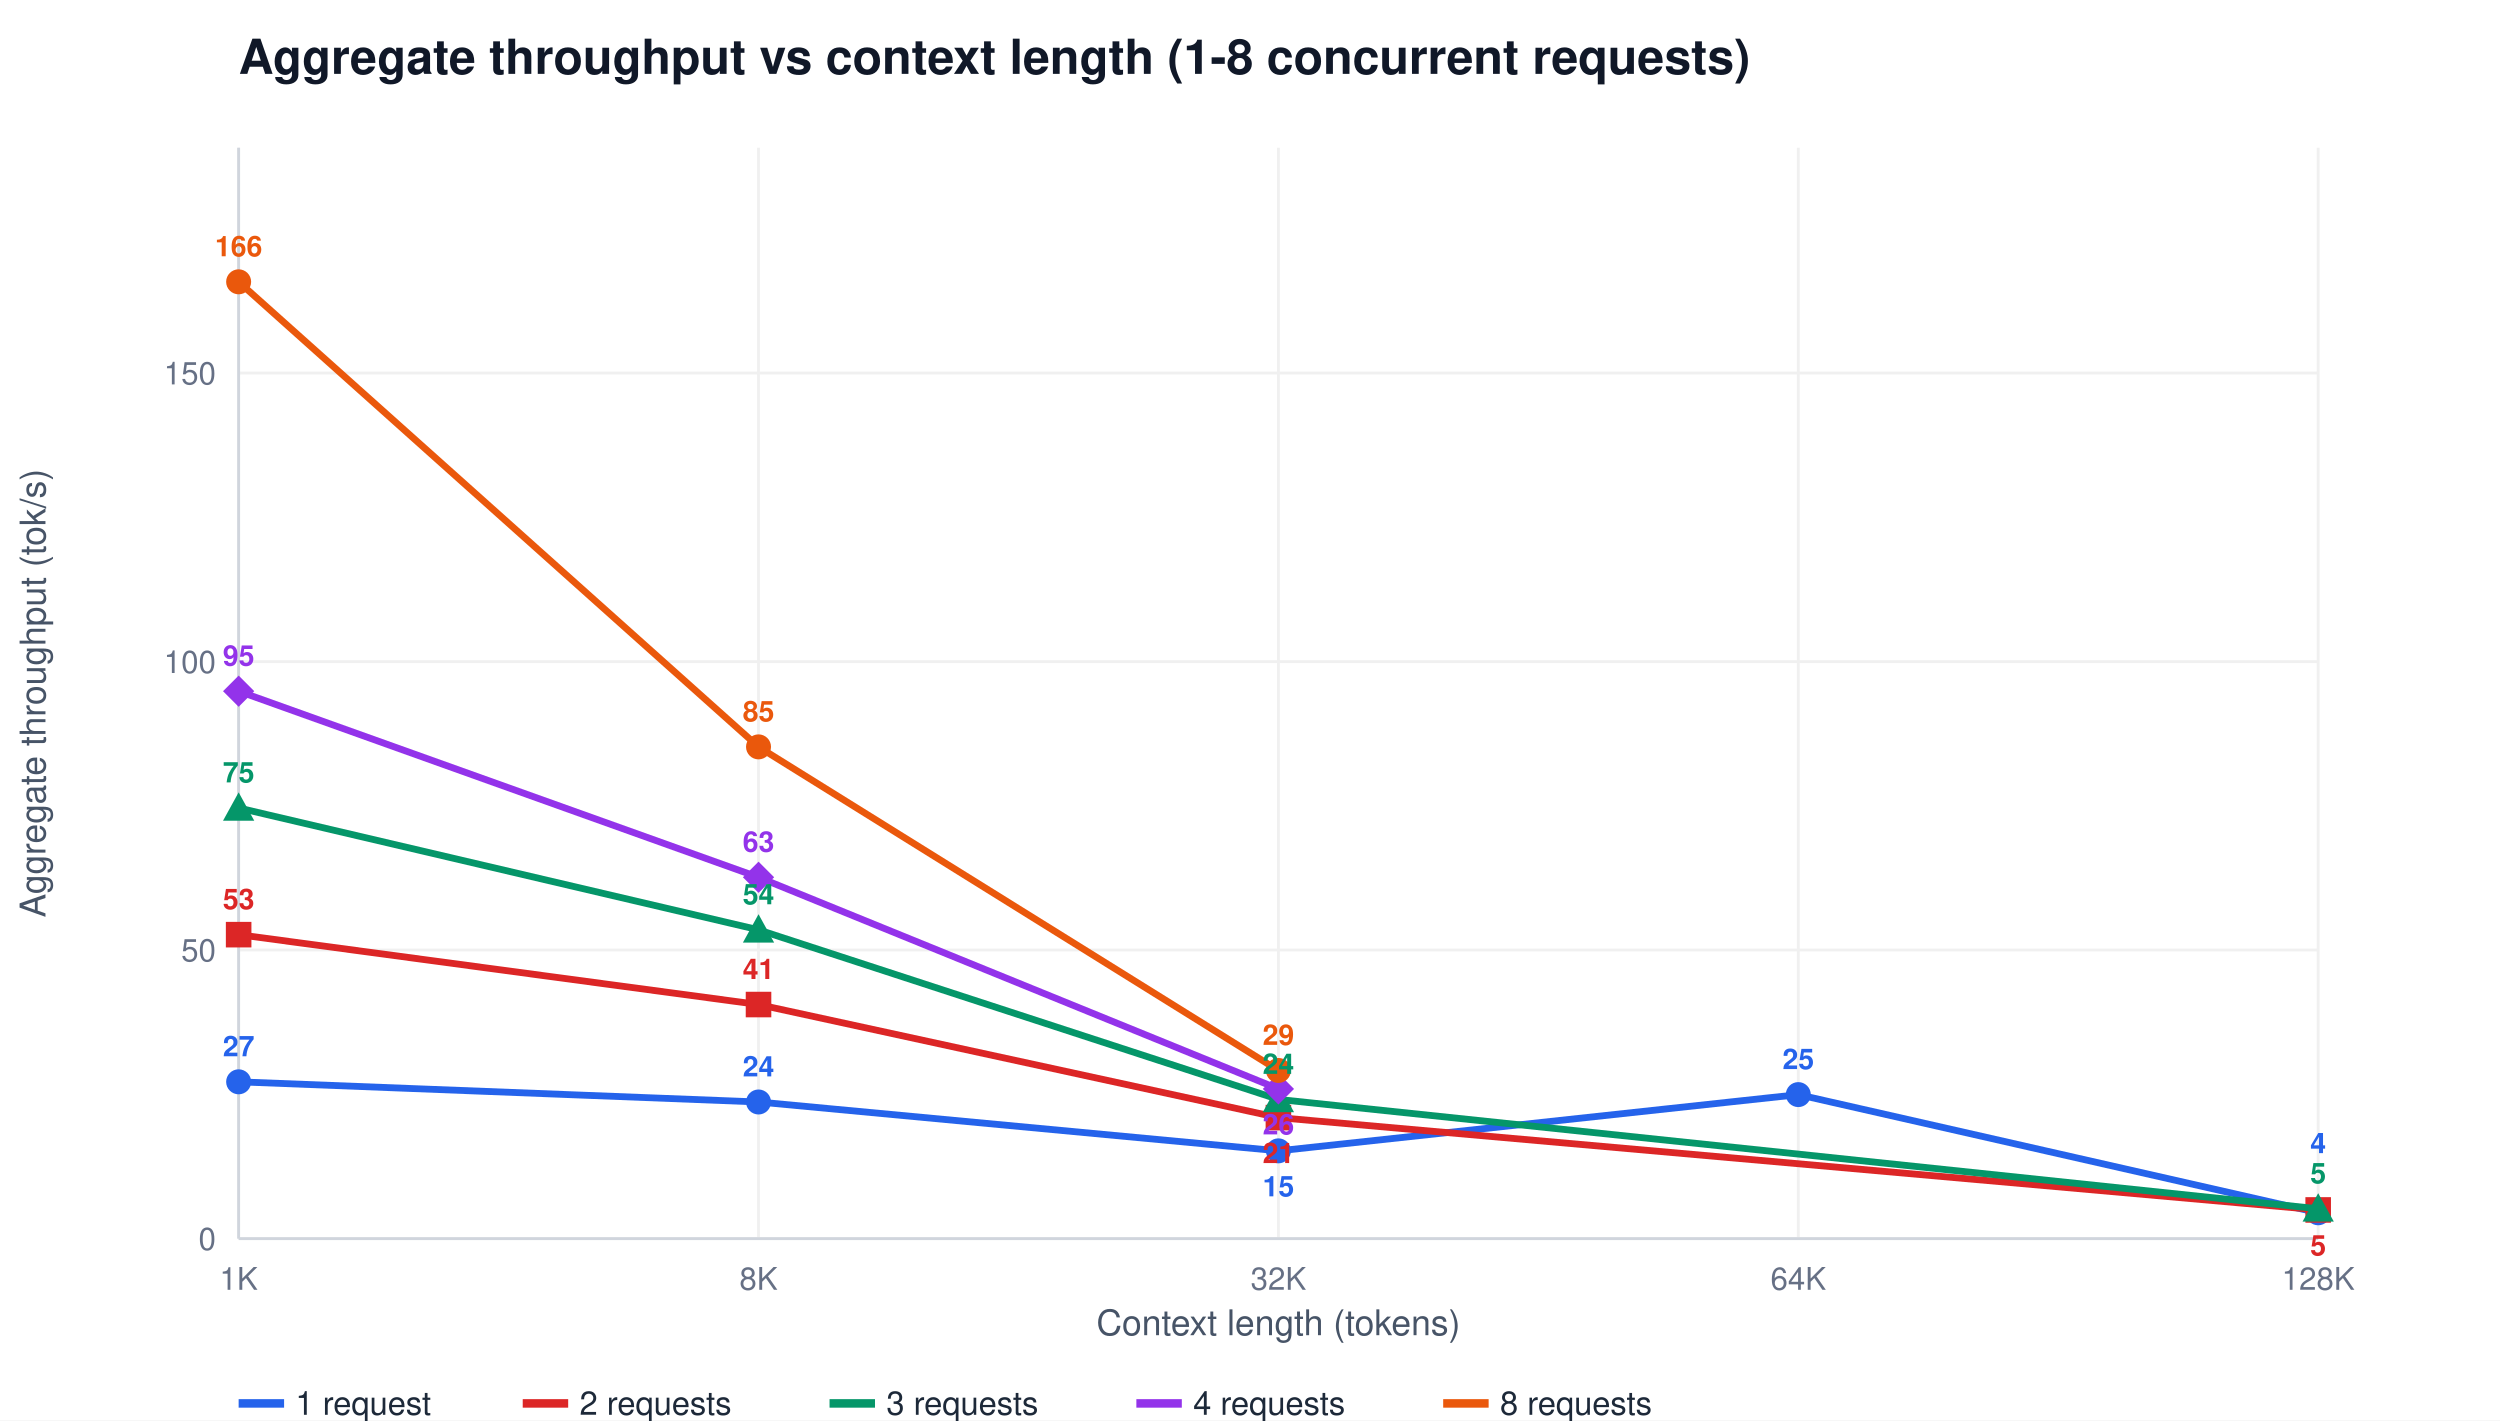
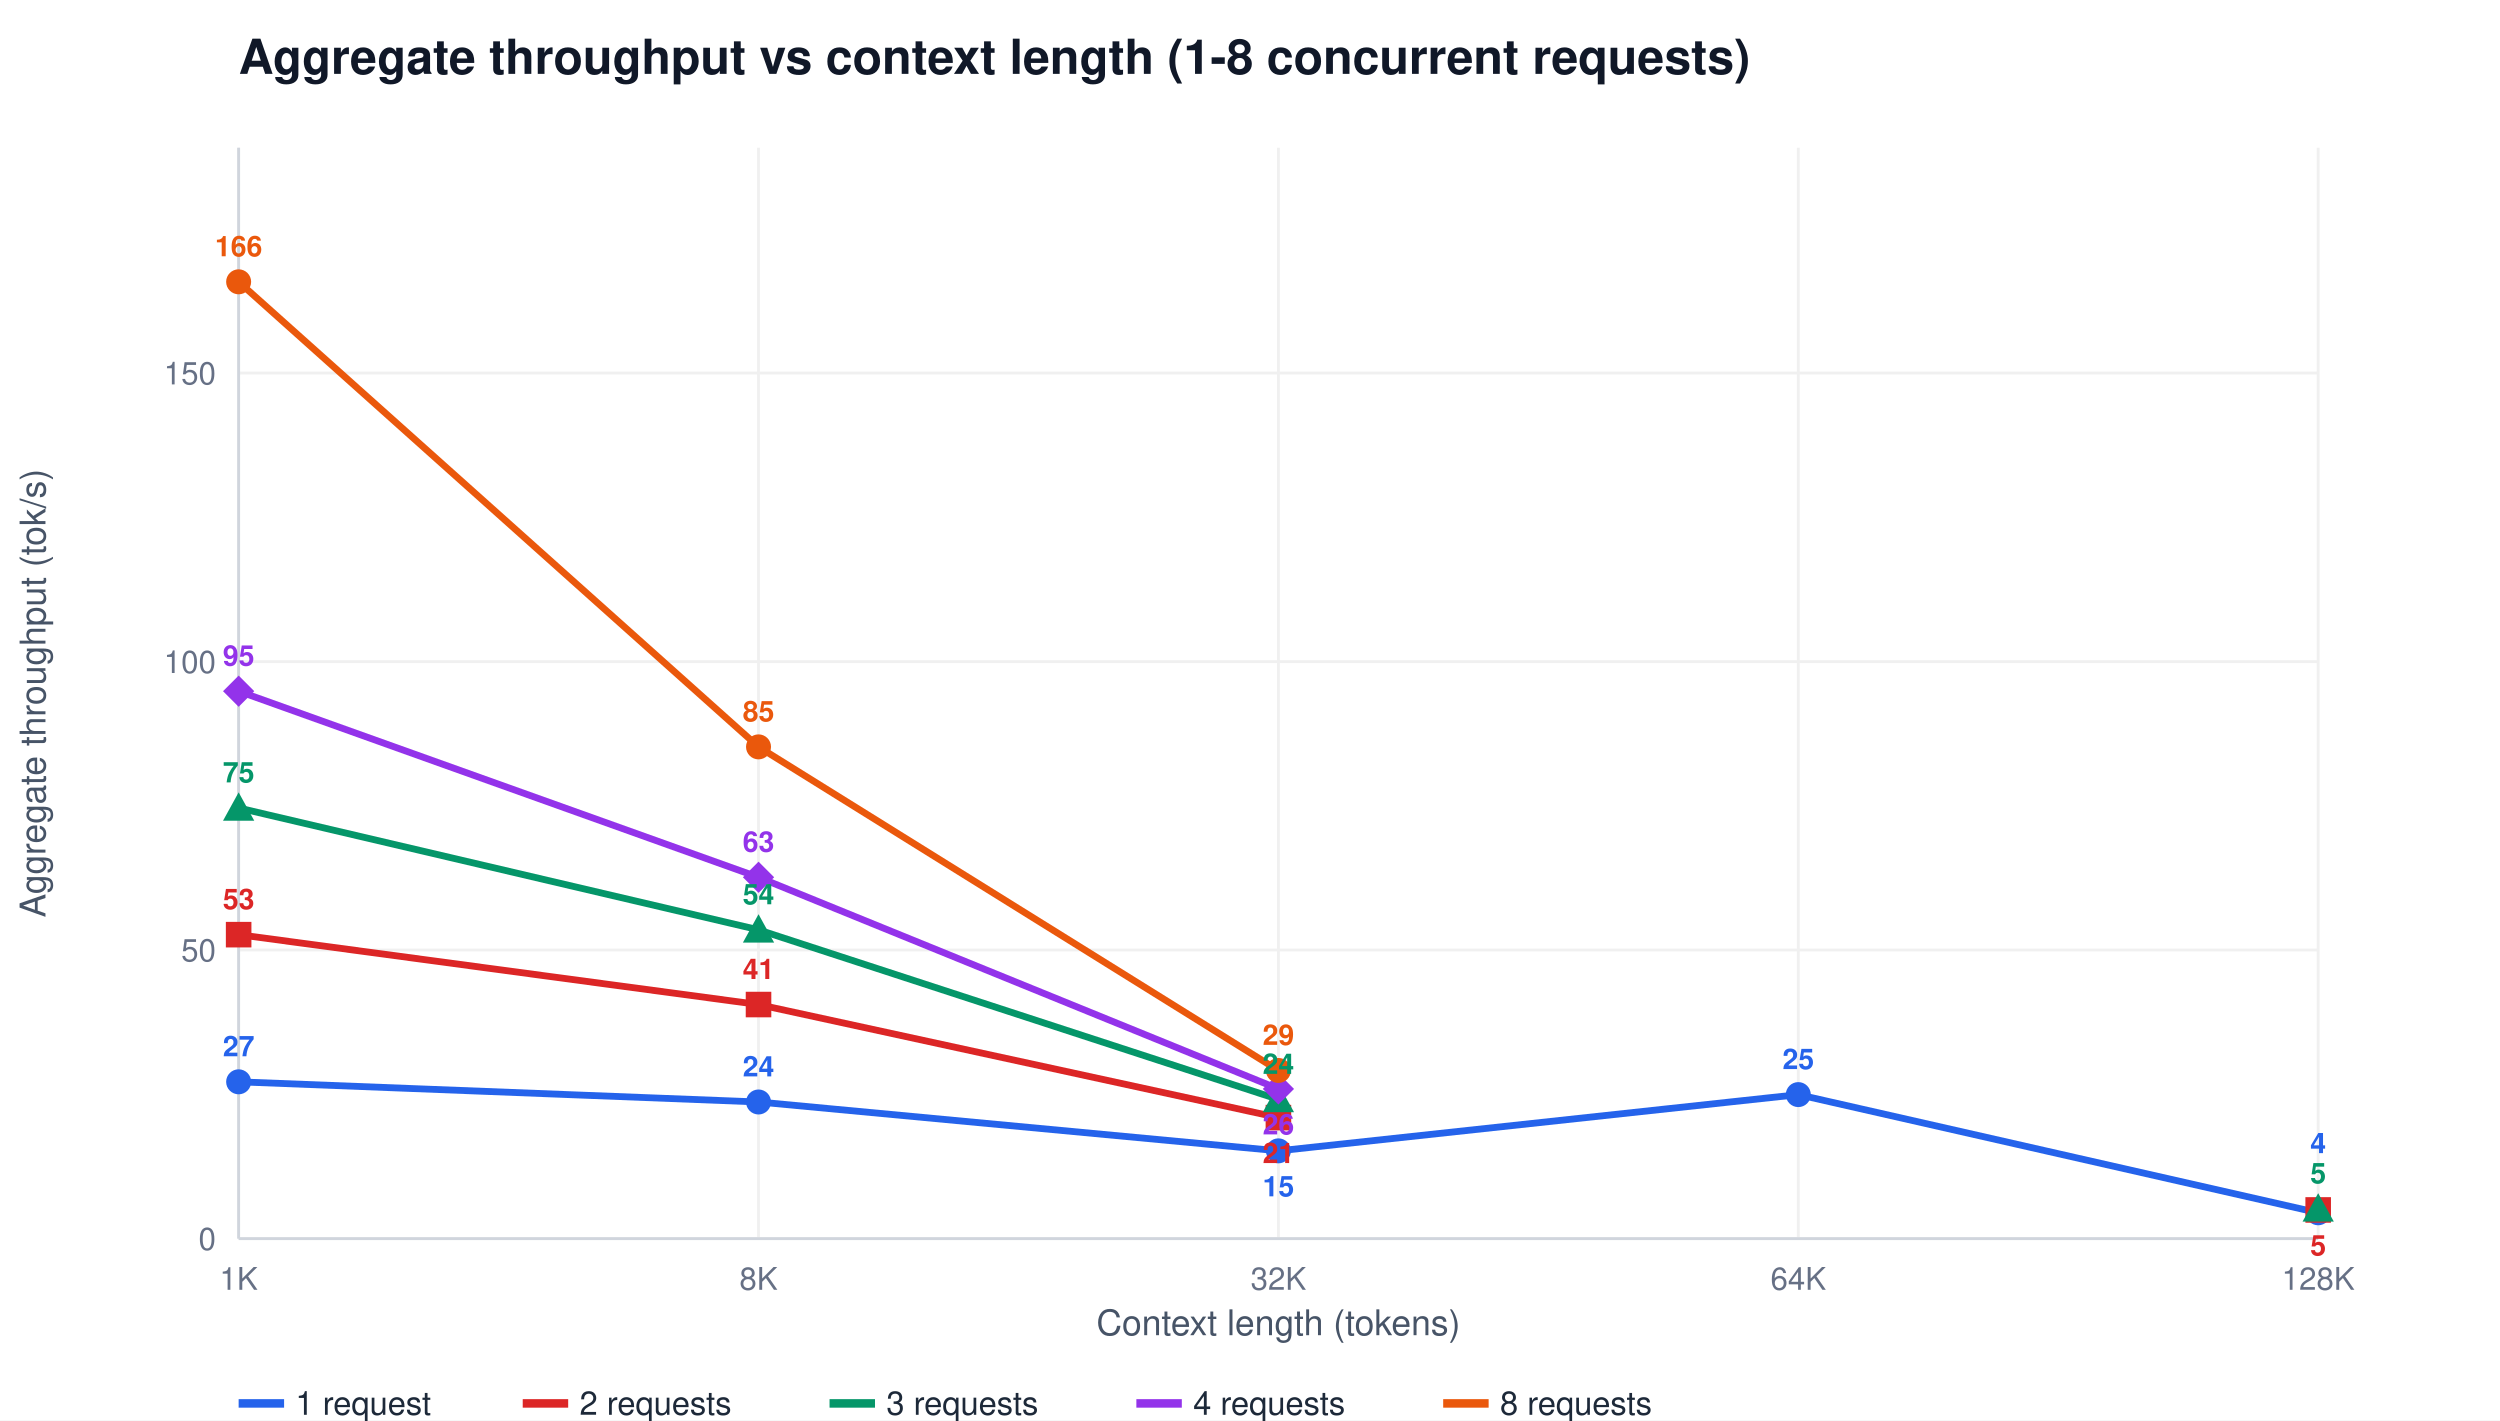
<svg xmlns="http://www.w3.org/2000/svg" width="880" height="500" viewBox="0 0 880 500" font-family="Segoe UI, Helvetica, Arial, sans-serif">
  <rect width="880" height="500" fill="#ffffff" />
  <text x="84" y="26" font-size="17" font-weight="600" fill="#101828">Aggregate throughput vs context length (1-8 concurrent requests)</text>
  <line x1="84" y1="436.0" x2="816" y2="436.0" stroke="#f0f0f0" stroke-width="1" />
  <text x="76" y="440.0" font-size="11" fill="#667085" text-anchor="end">0</text>
  <line x1="84" y1="334.4" x2="816" y2="334.4" stroke="#f0f0f0" stroke-width="1" />
  <text x="76" y="338.4" font-size="11" fill="#667085" text-anchor="end">50</text>
  <line x1="84" y1="232.9" x2="816" y2="232.9" stroke="#f0f0f0" stroke-width="1" />
  <text x="76" y="236.9" font-size="11" fill="#667085" text-anchor="end">100</text>
  <line x1="84" y1="131.3" x2="816" y2="131.3" stroke="#f0f0f0" stroke-width="1" />
  <text x="76" y="135.3" font-size="11" fill="#667085" text-anchor="end">150</text>
  <line x1="84.0" y1="52" x2="84.0" y2="436" stroke="#f0f0f0" stroke-width="1" />
  <text x="84.0" y="454" font-size="11" fill="#667085" text-anchor="middle">1K</text>
  <line x1="267.0" y1="52" x2="267.0" y2="436" stroke="#f0f0f0" stroke-width="1" />
  <text x="267.0" y="454" font-size="11" fill="#667085" text-anchor="middle">8K</text>
  <line x1="450.0" y1="52" x2="450.0" y2="436" stroke="#f0f0f0" stroke-width="1" />
  <text x="450.0" y="454" font-size="11" fill="#667085" text-anchor="middle">32K</text>
  <line x1="633.0" y1="52" x2="633.0" y2="436" stroke="#f0f0f0" stroke-width="1" />
  <text x="633.0" y="454" font-size="11" fill="#667085" text-anchor="middle">64K</text>
  <line x1="816.0" y1="52" x2="816.0" y2="436" stroke="#f0f0f0" stroke-width="1" />
  <text x="816.0" y="454" font-size="11" fill="#667085" text-anchor="middle">128K</text>
  <line x1="84" y1="436" x2="816" y2="436" stroke="#d0d5dd" stroke-width="1" />
  <line x1="84" y1="52" x2="84" y2="436" stroke="#d0d5dd" stroke-width="1" />
  <polyline points="84.0,380.8 267.0,387.9 450.0,405.1 633.0,385.3 816.0,426.9" fill="none" stroke="#2563eb" stroke-width="2.4" />
  <circle cx="84.0" cy="380.8" r="4.4" fill="#2563eb" />
  <circle cx="267.0" cy="387.9" r="4.4" fill="#2563eb" />
  <circle cx="450.0" cy="405.1" r="4.4" fill="#2563eb" />
  <circle cx="633.0" cy="385.3" r="4.4" fill="#2563eb" />
  <circle cx="816.0" cy="426.9" r="4.4" fill="#2563eb" />
-   <polyline points="84.0,329.0 267.0,353.6 450.0,393.4 816.0,425.9" fill="none" stroke="#dc2626" stroke-width="2.4" />
+   <polyline points="84.0,329.0 267.0,353.6 450.0,393.4" fill="none" stroke="#dc2626" stroke-width="2.4" />
  <rect x="79.5" y="324.5" width="9" height="9" fill="#dc2626" />
  <rect x="262.5" y="349.1" width="9" height="9" fill="#dc2626" />
  <rect x="445.5" y="388.9" width="9" height="9" fill="#dc2626" />
  <rect x="811.5" y="421.4" width="9" height="9" fill="#dc2626" />
-   <polyline points="84.0,284.4 267.0,327.3 450.0,387.0 816.0,425.5" fill="none" stroke="#059669" stroke-width="2.4" />
+   <polyline points="84.0,284.4 267.0,327.3 450.0,387.0" fill="none" stroke="#059669" stroke-width="2.4" />
  <polygon points="84.0,278.9 78.5,288.9 89.5,288.9" fill="#059669" />
  <polygon points="267.0,321.8 261.5,331.8 272.5,331.8" fill="#059669" />
  <polygon points="450.0,381.5 444.5,391.5 455.5,391.5" fill="#059669" />
  <polygon points="816.0,420.0 810.5,430.0 821.5,430.0" fill="#059669" />
  <polyline points="84.0,243.3 267.0,308.8 450.0,383.3" fill="none" stroke="#9333ea" stroke-width="2.4" />
  <polygon points="84.0,237.8 89.5,243.3 84.0,248.8 78.5,243.3" fill="#9333ea" />
  <polygon points="267.0,303.3 272.5,308.8 267.0,314.3 261.5,308.8" fill="#9333ea" />
  <polygon points="450.0,377.8 455.5,383.3 450.0,388.8 444.5,383.3" fill="#9333ea" />
  <polyline points="84.0,99.2 267.0,262.9 450.0,376.8" fill="none" stroke="#ea580c" stroke-width="2.4" />
  <circle cx="84.0" cy="99.2" r="4.4" fill="#ea580c" />
  <circle cx="267.0" cy="262.9" r="4.4" fill="#ea580c" />
  <circle cx="450.0" cy="376.8" r="4.4" fill="#ea580c" />
  <text x="84.0" y="90.2" font-size="10" fill="#ea580c" text-anchor="middle" font-weight="600">166</text>
  <text x="84.0" y="234.3" font-size="10" fill="#9333ea" text-anchor="middle" font-weight="600">95</text>
  <text x="84.0" y="275.4" font-size="10" fill="#059669" text-anchor="middle" font-weight="600">75</text>
  <text x="84.0" y="320.0" font-size="10" fill="#dc2626" text-anchor="middle" font-weight="600">53</text>
  <text x="84.0" y="371.8" font-size="10" fill="#2563eb" text-anchor="middle" font-weight="600">27</text>
  <text x="267.0" y="253.9" font-size="10" fill="#ea580c" text-anchor="middle" font-weight="600">85</text>
  <text x="267.0" y="299.8" font-size="10" fill="#9333ea" text-anchor="middle" font-weight="600">63</text>
  <text x="267.0" y="318.3" font-size="10" fill="#059669" text-anchor="middle" font-weight="600">54</text>
  <text x="267.0" y="344.6" font-size="10" fill="#dc2626" text-anchor="middle" font-weight="600">41</text>
  <text x="267.0" y="378.9" font-size="10" fill="#2563eb" text-anchor="middle" font-weight="600">24</text>
  <text x="450.0" y="367.8" font-size="10" fill="#ea580c" text-anchor="middle" font-weight="600">29</text>
  <text x="450.0" y="399.3" font-size="10" fill="#9333ea" text-anchor="middle" font-weight="600">26</text>
  <text x="450.0" y="378.0" font-size="10" fill="#059669" text-anchor="middle" font-weight="600">24</text>
  <text x="450.0" y="409.4" font-size="10" fill="#dc2626" text-anchor="middle" font-weight="600">21</text>
  <text x="450.0" y="421.1" font-size="10" fill="#2563eb" text-anchor="middle" font-weight="600">15</text>
  <text x="633.0" y="376.3" font-size="10" fill="#2563eb" text-anchor="middle" font-weight="600">25</text>
  <text x="816.0" y="416.5" font-size="10" fill="#059669" text-anchor="middle" font-weight="600">5</text>
  <text x="816.0" y="441.9" font-size="10" fill="#dc2626" text-anchor="middle" font-weight="600">5</text>
  <text x="816.0" y="405.9" font-size="10" fill="#2563eb" text-anchor="middle" font-weight="600">4</text>
  <line x1="84" y1="494" x2="100" y2="494" stroke="#2563eb" stroke-width="3" />
  <text x="104" y="498" font-size="11.5" fill="#1d2939">1 request</text>
  <line x1="184" y1="494" x2="200" y2="494" stroke="#dc2626" stroke-width="3" />
  <text x="204" y="498" font-size="11.5" fill="#1d2939">2 requests</text>
  <line x1="292" y1="494" x2="308" y2="494" stroke="#059669" stroke-width="3" />
  <text x="312" y="498" font-size="11.5" fill="#1d2939">3 requests</text>
  <line x1="400" y1="494" x2="416" y2="494" stroke="#9333ea" stroke-width="3" />
  <text x="420" y="498" font-size="11.5" fill="#1d2939">4 requests</text>
  <line x1="508" y1="494" x2="524" y2="494" stroke="#ea580c" stroke-width="3" />
  <text x="528" y="498" font-size="11.5" fill="#1d2939">8 requests</text>
  <text x="450" y="470" font-size="12.5" fill="#475467" text-anchor="middle">Context length (tokens)</text>
  <text x="16" y="244" font-size="12.5" fill="#475467" text-anchor="middle" transform="rotate(-90 16 244)">Aggregate throughput (tok/s)</text>
</svg>
